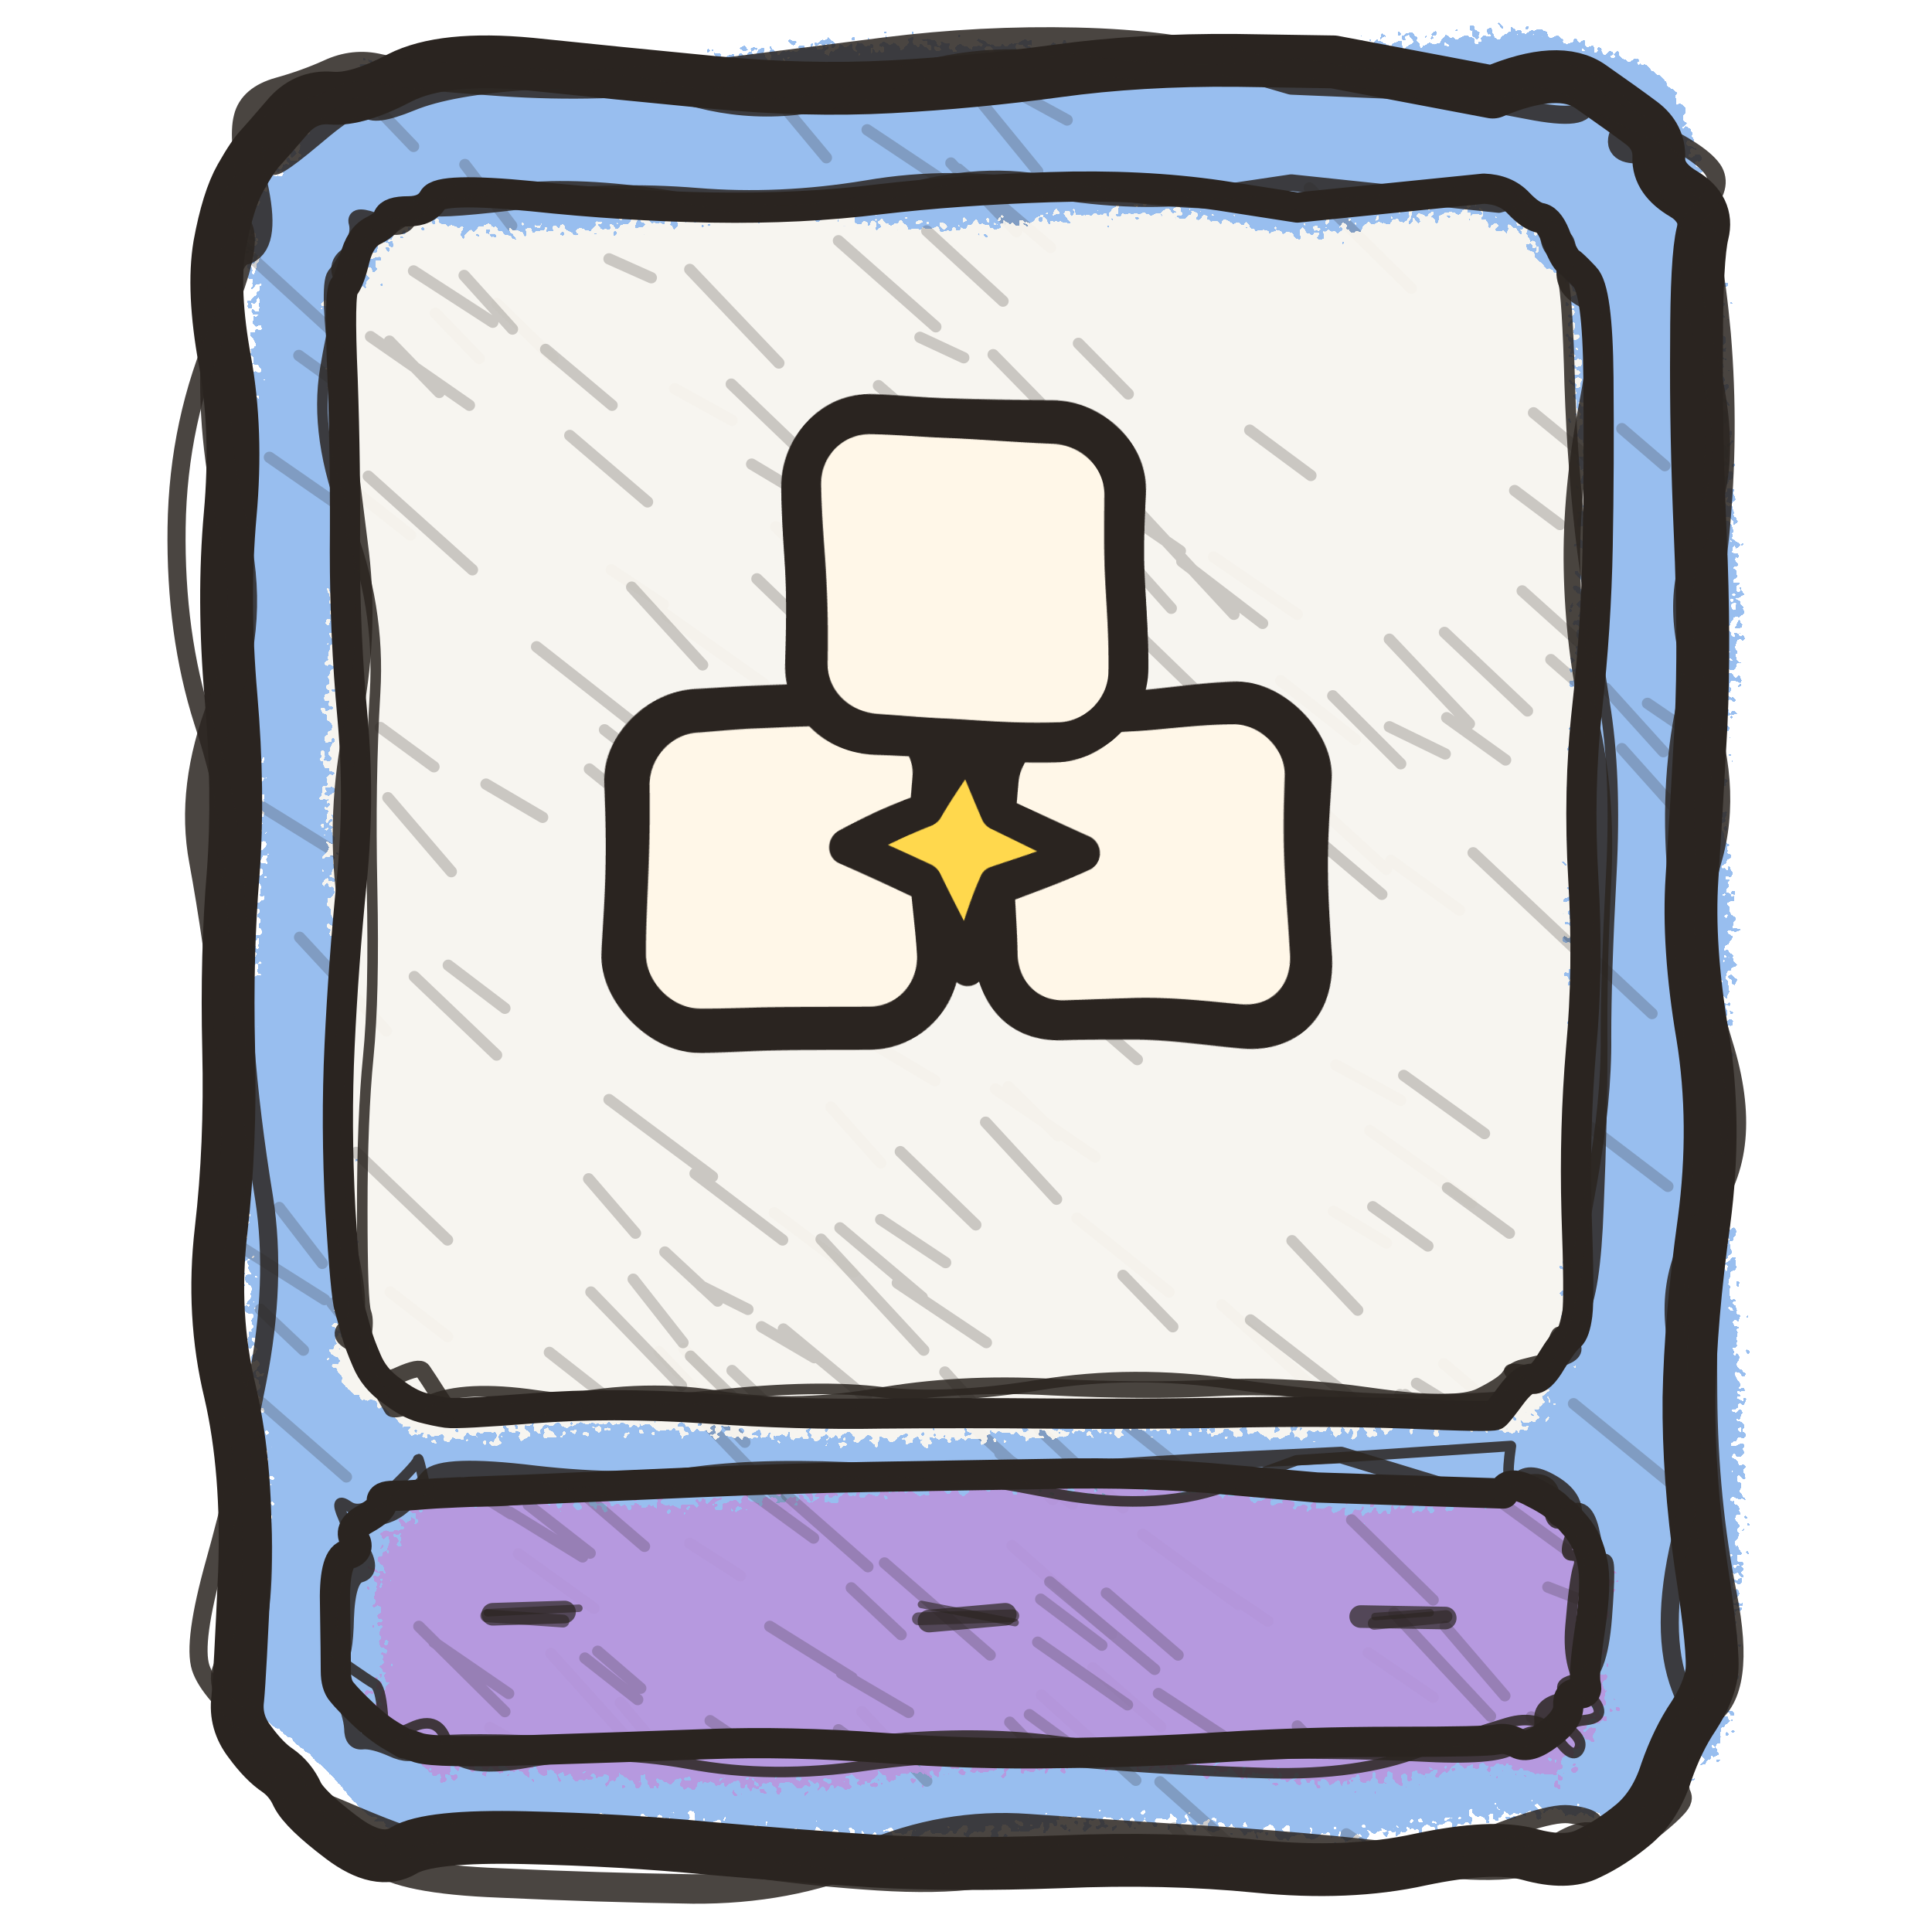
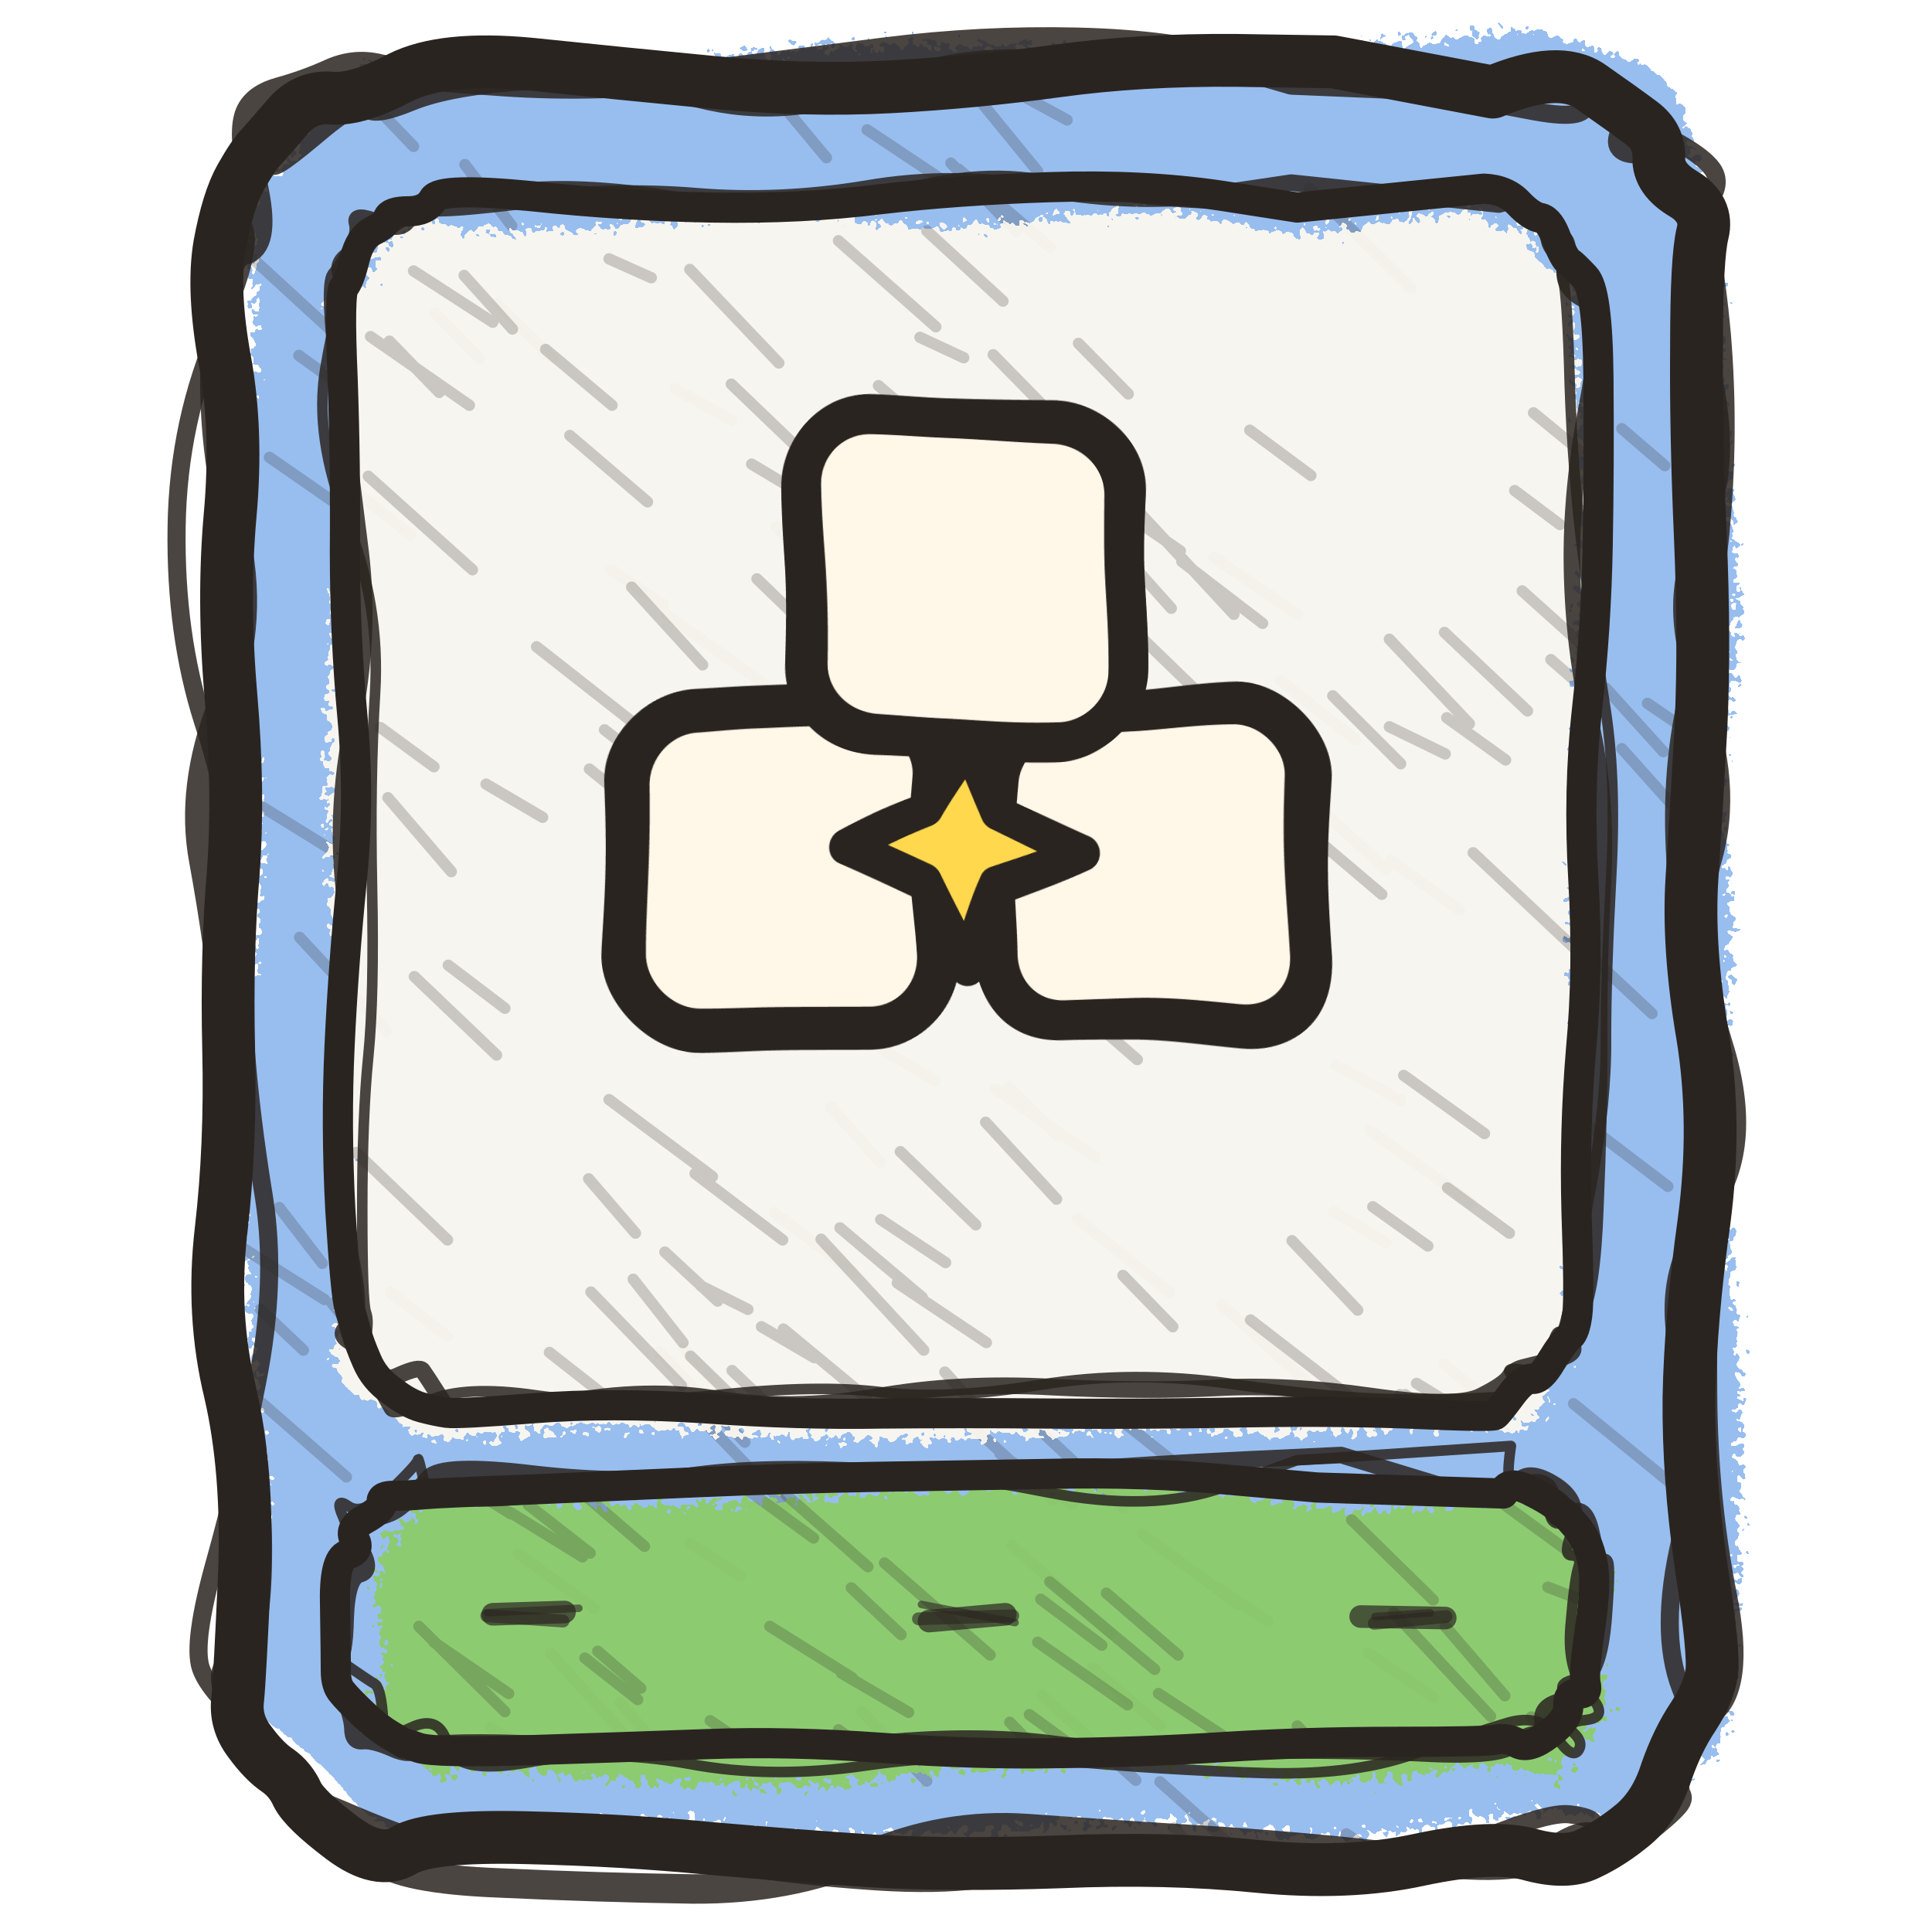
<svg xmlns="http://www.w3.org/2000/svg" viewBox="0 0 256 256" width="256" height="256">
  <defs>
    <filter id="lw" x="-5%" y="-5%" width="110%" height="110%">
      <feTurbulence type="fractalNoise" baseFrequency="0.04" numOctaves="1" seed="2" />
      <feDisplacementMap in="SourceGraphic" scale="4" />
    </filter>
    <filter id="crayon" x="-5%" y="-5%" width="110%" height="110%">
      <feTurbulence type="fractalNoise" baseFrequency="0.9" numOctaves="2" seed="3" result="n" />
      <feDisplacementMap in="SourceGraphic" in2="n" scale="5" />
      <feComponentTransfer>
        <feFuncA type="discrete" tableValues="0 .85 1 1" />
      </feComponentTransfer>
    </filter>
    <filter id="paper">
      <feTurbulence type="fractalNoise" baseFrequency="0.04" numOctaves="3" seed="9" />
      <feColorMatrix values="0 0 0 0 .55  0 0 0 0 .45  0 0 0 0 .3  0 0 0 .22 0" />
    </filter>
  </defs>
  <path d="M199.7 6.9 Q208.3 9.3 211.3 10.2 Q214.2 11.2 216.3 12.7 Q218.5 14.2 220.0 19.6 Q221.6 25.0 222.5 28.1 Q223.5 31.2 224.0 34.0 Q224.4 36.7 224.7 49.6 Q225.0 62.4 226.3 73.9 Q227.6 85.3 225.7 95.3 Q223.7 105.3 225.2 114.9 Q226.6 124.6 225.3 136.5 Q224.0 148.4 225.2 160.9 Q226.4 173.5 226.9 183.6 Q227.5 193.8 227.0 206.3 Q226.6 218.7 225.9 223.1 Q225.2 227.4 225.3 230.9 Q225.4 234.3 222.4 236.0 Q219.4 237.6 214.5 241.2 Q209.6 244.8 208.5 243.8 Q207.4 242.8 202.8 242.7 Q198.2 242.6 185.8 244.9 Q173.5 247.2 161.1 245.2 Q148.8 243.2 138.5 244.3 Q128.3 245.5 115.2 245.9 Q102.1 246.3 92.5 244.5 Q82.9 242.6 69.7 245.3 Q56.4 248.0 53.8 247.0 Q51.2 246.0 48.3 244.9 Q45.4 243.9 42.5 240.3 Q39.5 236.7 36.4 234.2 Q33.3 231.7 30.5 229.7 Q27.7 227.7 29.3 224.5 Q30.9 221.3 31.5 210.0 Q32.2 198.6 30.6 185.3 Q29.1 171.9 28.6 161.4 Q28.0 150.9 29.4 138.6 Q30.9 126.2 31.1 116.0 Q31.3 105.7 29.0 92.5 Q26.7 79.3 28.5 68.8 Q30.3 58.3 30.3 46.8 Q30.4 35.4 29.6 31.6 Q28.7 27.8 32.5 26.1 Q36.3 24.4 35.6 21.5 Q34.8 18.7 39.3 15.1 Q43.7 11.5 46.1 11.5 Q48.4 11.5 52.3 11.5 Q56.1 11.4 67.7 11.7 Q79.2 11.9 91.3 10.4 Q103.3 8.9 114.2 8.8 Q125.0 8.7 138.0 9.2 Q151.1 9.7 163.9 9.2 L176.7 8.8Z" fill="#8fb8ee" stroke="none" opacity="0.92" transform="translate(3.4 -2.8)" filter="url(#crayon)" />
-   <clipPath id="cl89792_1">
+   <clipPath id="cl76608_1">
    <path d="M200.0 10.0 Q206.7 10.9 209.9 12.2 Q213.0 13.5 215.7 15.5 Q218.4 17.6 220.5 20.3 Q222.5 23.0 223.8 26.1 Q225.1 29.3 225.6 32.6 Q226.0 36.0 226.0 59.0 Q226.0 82.0 226.0 105.0 Q226.0 128.0 226.0 151.0 Q226.0 174.0 226.0 197.0 Q226.0 220.0 225.6 223.4 Q225.1 226.7 223.8 229.9 Q222.5 233.0 220.5 235.7 Q218.4 238.4 215.7 240.5 Q213.0 242.5 209.9 243.8 Q206.7 245.1 203.4 245.6 Q200.0 246.0 176.0 246.0 Q152.0 246.0 128.0 246.0 Q104.0 246.0 80.0 246.0 Q56.0 246.0 52.6 245.6 Q49.3 245.1 46.1 243.8 Q43.0 242.5 40.3 240.5 Q37.6 238.4 35.5 235.7 Q33.5 233.0 32.2 229.9 Q30.9 226.7 30.4 223.4 Q30.0 220.0 30.0 197.0 Q30.0 174.0 30.0 151.0 Q30.0 128.0 30.0 105.0 Q30.0 82.0 30.0 59.0 Q30.0 36.0 30.4 32.6 Q30.9 29.3 32.2 26.1 Q33.5 23.0 35.5 20.3 Q37.6 17.6 40.3 15.5 Q43.0 13.5 46.1 12.2 Q49.3 10.9 52.6 10.4 Q56.0 10.0 80.0 10.0 Q104.0 10.0 128.0 10.0 L152.0 10.0Z" />
  </clipPath>
-   <path d="M213.5 13.0 l6.3 2.8 M104.4 112.1 l5.8 3.9 M176.7 160.5 l7.0 4.2 M127.0 22.4 l12.2 10.4 M34.7 185.9 l11.2 9.8 M214.9 56.8 l5.7 4.9 M177.0 141.1 l8.6 4.7 M173.5 24.9 l13.5 13.3 M128.2 75.0 l13.8 14.5 M151.4 203.3 l12.7 9.3 M87.3 179.1 l11.4 12.0 M34.5 173.5 l5.7 5.4 M126.9 187.2 l12.6 11.5 M178.4 243.0 l6.3 4.3 M138.0 224.6 l12.5 11.3 M90.9 185.8 l13.4 13.9 M76.2 241.7 l13.0 10.2 M214.9 99.2 l11.1 12.4 M44.0 172.7 l6.7 8.3 M89.4 51.5 l7.6 4.2 M110.1 146.7 l6.6 7.4 M212.8 91.2 l7.6 8.4 M161.6 210.5 l6.4 4.3 M133.8 115.5 l7.4 7.5 M68.7 205.9 l10.0 7.2 M155.6 242.2 l6.8 7.9 M144.8 221.0 l9.0 7.8 M37.0 160.0 l5.7 7.4 M117.2 54.6 l10.2 9.1 M31.6 165.0 l11.4 7.2 M61.6 21.8 l6.2 8.1 M34.4 106.7 l10.5 6.5 M81.0 75.5 l6.9 4.6 M128.4 95.4 l13.8 10.6 M134.1 204.8 l13.2 11.7 M57.7 41.5 l5.8 6.0 M105.8 78.3 l12.4 9.6 M35.7 60.6 l8.8 6.1 M48.1 12.4 l6.7 7.0 M181.3 219.0 l8.6 5.9 M114.2 226.8 l8.6 9.2 M129.9 13.4 l7.6 9.3 M34.1 240.7 l6.0 2.8 M116.5 138.8 l7.4 4.4 M39.7 124.2 l11.5 12.4 M101.5 11.3 l8.0 9.6 M224.8 65.0 l12.8 11.4 M102.6 160.7 l10.5 7.9 M130.0 88.5 l5.7 6.0 M146.3 186.4 l11.7 9.3 M225.9 127.6 l6.9 5.0 M88.2 81.4 l13.0 9.2 M131.9 144.3 l13.2 9.0 M82.2 225.6 l5.9 7.0 M91.4 204.5 l6.7 4.3 M160.8 73.8 l11.1 7.6 M64.9 228.9 l6.2 3.5 M51.7 171.2 l7.6 5.9 M73.0 219.1 l11.8 13.1 M181.5 149.8 l13.5 9.6 M135.9 115.2 l7.7 6.1 M45.7 175.3 l6.7 7.6 M133.6 144.0 l6.6 6.5 M47.3 65.3 l7.1 5.6 M126.0 21.6 l8.7 9.1 M130.0 58.4 l6.2 2.6 M207.9 124.0 l11.0 10.3 M167.9 113.6 l6.1 4.3 M116.7 62.0 l7.2 7.8 M39.6 47.1 l6.1 4.4 M90.6 178.7 l9.5 10.0 M113.0 53.6 l7.5 7.2 M191.3 180.7 l8.3 7.0 M132.5 192.6 l9.6 6.7 M210.5 149.2 l10.5 8.0 M208.5 186.0 l12.6 10.3 M102.8 69.8 l7.5 7.4 M142.7 161.4 l12.2 9.8 M65.8 40.2 l7.5 7.3 M132.6 11.1 l8.8 4.8 M184.3 114.0 l9.1 6.6 M83.1 130.8 l9.1 8.6 M153.7 236.1 l13.9 12.4 M32.0 32.9 l13.2 12.1 M218.3 93.2 l6.9 4.7 M114.9 17.2 l12.6 8.4 M169.7 90.2 l9.9 7.8 M170.8 103.4 l12.9 11.8 M161.9 172.9 l13.5 12.2 M137.7 189.4 l11.1 10.4" fill="none" stroke="#2a2420" stroke-width="1.5" stroke-linecap="round" opacity="0.22" clip-path="url(#cl89792_1)" />
+   <path d="M213.5 13.0 l6.3 2.8 M104.4 112.1 l5.8 3.9 M176.7 160.5 l7.0 4.2 M127.0 22.4 l12.2 10.4 M34.7 185.9 l11.2 9.8 M214.9 56.8 l5.7 4.9 M177.0 141.1 l8.6 4.7 M173.5 24.9 l13.5 13.3 M128.2 75.0 l13.8 14.5 M151.4 203.3 l12.7 9.3 M87.3 179.1 l11.4 12.0 M34.5 173.5 l5.7 5.4 M126.9 187.2 l12.6 11.5 M178.4 243.0 l6.3 4.3 M138.0 224.6 l12.5 11.3 M90.9 185.8 l13.4 13.9 M76.2 241.7 l13.0 10.2 M214.9 99.2 l11.1 12.4 M44.0 172.7 l6.7 8.3 M89.4 51.5 l7.6 4.2 M110.1 146.7 l6.6 7.4 M212.8 91.2 l7.6 8.4 M161.6 210.5 l6.4 4.3 M133.8 115.5 l7.4 7.5 M68.7 205.9 l10.0 7.2 M155.6 242.2 l6.8 7.9 M144.8 221.0 l9.0 7.8 M37.0 160.0 l5.7 7.4 M117.2 54.6 l10.2 9.1 M31.6 165.0 l11.4 7.2 M61.6 21.8 l6.2 8.1 M34.4 106.7 l10.5 6.5 M81.0 75.5 l6.9 4.6 M128.4 95.4 l13.8 10.6 M134.1 204.8 l13.2 11.7 M57.7 41.5 l5.8 6.0 M105.8 78.3 l12.4 9.6 M35.7 60.6 l8.8 6.1 M48.1 12.4 l6.7 7.0 M181.3 219.0 l8.6 5.9 M114.2 226.8 l8.6 9.2 M129.9 13.4 l7.6 9.3 M34.1 240.7 l6.0 2.8 M116.5 138.8 l7.4 4.4 M39.7 124.2 l11.5 12.4 M101.5 11.3 l8.0 9.6 M224.8 65.0 l12.8 11.4 M102.6 160.7 l10.5 7.9 M130.0 88.5 l5.7 6.0 M146.3 186.4 l11.7 9.3 M225.9 127.6 l6.9 5.0 M88.2 81.4 l13.0 9.2 M131.9 144.3 l13.2 9.0 M82.2 225.6 l5.9 7.0 M91.4 204.5 l6.7 4.3 M160.8 73.8 l11.1 7.6 M64.9 228.9 l6.2 3.5 M51.7 171.2 l7.6 5.9 M73.0 219.1 l11.8 13.1 M181.5 149.8 l13.5 9.6 M135.9 115.2 l7.7 6.1 M45.7 175.3 l6.7 7.6 M133.6 144.0 l6.6 6.5 M47.3 65.3 l7.1 5.6 M126.0 21.6 l8.7 9.1 M130.0 58.4 l6.2 2.6 M207.9 124.0 l11.0 10.3 M167.9 113.6 l6.1 4.3 M116.7 62.0 l7.2 7.8 M39.6 47.1 l6.1 4.4 M90.6 178.7 l9.5 10.0 M113.0 53.6 l7.5 7.2 M191.3 180.7 l8.3 7.0 M132.5 192.6 l9.6 6.7 M210.5 149.2 l10.5 8.0 M208.5 186.0 l12.6 10.3 M102.8 69.8 l7.5 7.4 M142.7 161.4 l12.2 9.8 M65.8 40.2 l7.5 7.3 M132.6 11.1 l8.8 4.8 M184.3 114.0 l9.1 6.6 M83.1 130.8 l9.1 8.6 M153.7 236.1 l13.9 12.4 M32.0 32.9 l13.2 12.1 M218.3 93.2 l6.9 4.7 M114.9 17.2 l12.6 8.4 M169.7 90.2 l9.9 7.8 M170.8 103.4 l12.9 11.8 M161.9 172.9 l13.5 12.2 M137.7 189.4 l11.1 10.4" fill="none" stroke="#2a2420" stroke-width="1.5" stroke-linecap="round" opacity="0.22" clip-path="url(#cl76608_1)" />
  <path d="M197.8 12.2 Q206.6 8.5 210.8 11.5 Q215.1 14.5 217.5 16.3 Q219.9 18.1 219.8 20.9 Q219.7 23.7 223.1 25.7 Q226.4 27.7 225.6 30.9 Q224.8 34.1 224.8 45.7 Q224.7 57.3 225.3 71.0 Q225.9 84.8 225.4 96.0 Q224.8 107.1 224.2 116.3 Q223.6 125.4 225.6 137.2 Q227.5 148.9 225.8 161.8 Q224.0 174.7 223.8 185.2 Q223.7 195.7 225.4 207.5 Q227.2 219.2 226.8 221.7 Q226.4 224.3 224.4 227.4 Q222.3 230.5 220.8 234.8 Q219.4 239.2 216.5 241.7 Q213.5 244.2 210.5 245.6 Q207.6 247.1 202.6 245.7 Q197.7 244.4 188.2 246.4 Q178.7 248.5 166.6 247.3 Q154.5 246.1 140.5 246.7 Q126.4 247.2 115.8 246.6 Q105.2 245.9 93.8 244.9 Q82.5 243.8 69.6 243.5 Q56.8 243.2 53.5 245.2 Q50.2 247.2 45.3 243.5 Q40.4 239.8 39.4 237.8 Q38.5 235.8 36.8 234.6 Q35.0 233.4 33.1 230.8 Q31.1 228.2 31.5 225.1 Q31.8 222.0 32.4 208.4 Q32.9 194.9 30.5 184.5 Q28.0 174.2 29.3 163.0 Q30.6 151.8 30.3 139.1 Q30.0 126.3 30.9 115.7 Q31.7 105.0 30.6 92.2 Q29.5 79.4 30.5 68.2 Q31.5 57.1 29.8 47.8 Q28.1 38.5 29.1 32.5 Q30.2 26.5 31.9 23.5 Q33.6 20.5 34.6 19.5 Q35.6 18.4 38.0 15.6 Q40.4 12.7 43.9 13.0 Q47.3 13.3 53.0 10.3 Q58.7 7.4 70.3 8.5 Q81.8 9.7 94.3 10.9 Q106.8 12.1 118.0 11.5 Q129.1 10.9 140.1 9.4 Q151.0 7.9 163.8 8.0 L176.7 8.2Z" fill="none" stroke="#2a2420" stroke-width="7.0" stroke-linecap="round" stroke-linejoin="round" opacity="1" />
  <path d="M197.5 11.7 Q202.9 7.7 209.8 11.5 Q216.7 15.4 215.4 17.6 Q214.1 19.8 217.1 19.7 Q220.2 19.6 221.3 23.3 Q222.4 26.9 224.3 29.0 Q226.2 31.2 227.4 44.3 Q228.5 57.4 227.2 70.7 Q225.8 84.0 223.8 94.9 Q221.7 105.8 223.2 119.0 Q224.6 132.1 225.6 143.1 Q226.6 154.2 226.0 162.6 Q225.5 170.9 225.6 184.9 Q225.7 198.8 228.2 211.4 Q230.7 224.0 226.1 226.9 Q221.5 229.7 221.6 233.6 Q221.8 237.5 222.2 238.1 Q222.6 238.7 217.9 242.4 Q213.2 246.2 211.9 244.2 Q210.6 242.2 206.1 245.2 Q201.7 248.2 189.1 246.6 Q176.5 245.0 161.9 244.0 Q147.3 243.1 136.2 242.3 Q125.2 241.5 114.8 246.0 Q104.4 250.4 91.8 250.3 Q79.1 250.1 66.2 249.5 Q53.2 249.0 50.0 246.3 Q46.9 243.5 44.4 243.5 Q42.0 243.5 40.3 240.2 Q38.6 236.8 37.2 234.6 Q35.8 232.3 32.0 227.1 Q28.3 222.0 31.1 220.1 Q34.0 218.1 34.1 206.4 Q34.3 194.7 29.9 181.9 Q25.4 169.2 29.0 162.1 Q32.5 155.0 30.7 139.3 Q28.8 123.7 27.0 114.0 Q25.2 104.4 29.5 93.3 Q33.9 82.1 30.9 70.0 Q27.9 57.9 28.6 45.9 Q29.2 33.9 32.2 33.2 Q35.1 32.5 33.7 25.4 Q32.2 18.3 32.9 15.7 Q33.5 13.2 37.0 12.2 Q40.6 11.2 43.7 9.8 Q46.9 8.3 50.2 9.1 Q53.5 9.9 66.5 10.8 Q79.6 11.7 92.1 10.1 Q104.6 8.5 117.3 6.9 Q130.1 5.3 142.7 5.6 Q155.3 5.9 163.3 8.3 L171.2 10.6Z" fill="none" stroke="#2a2420" stroke-width="3.9" stroke-linecap="round" stroke-linejoin="round" opacity="0.85" />
  <path d="M202.5 14.6 Q210.6 16.2 210.0 13.6 Q209.4 11.0 210.6 12.5 Q211.8 14.0 218.8 17.1 Q225.7 20.3 227.1 22.7 Q228.4 25.1 225.1 28.1 Q221.8 31.0 226.1 46.3 Q230.3 61.7 225.4 70.5 Q220.5 79.4 225.2 91.7 Q229.9 104.0 226.9 114.1 Q224.0 124.2 228.4 138.3 Q232.8 152.4 226.3 160.7 Q219.7 169.0 222.7 180.3 Q225.6 191.7 222.7 203.9 Q219.8 216.2 222.7 223.7 Q225.7 231.2 222.4 230.9 Q219.2 230.6 220.8 234.8 Q222.4 239.0 216.7 241.3 Q211.0 243.5 211.3 242.1 Q211.6 240.8 207.9 240.4 Q204.2 240.0 190.3 246.3 Q176.4 252.7 160.7 247.6 Q145.1 242.5 138.5 246.4 Q131.8 250.3 116.3 249.3 Q100.8 248.3 87.4 245.4 Q74.1 242.5 65.3 242.7 Q56.6 242.8 56.1 243.5 Q55.5 244.1 47.0 240.5 Q38.4 236.8 37.3 237.1 Q36.2 237.5 38.0 235.9 Q39.9 234.3 33.8 229.3 Q27.7 224.3 26.6 221.0 Q25.5 217.6 28.5 206.9 Q31.5 196.2 34.1 183.0 Q36.7 169.8 35.0 158.8 Q33.2 147.8 32.5 138.3 Q31.8 128.9 31.2 118.0 Q30.7 107.1 26.9 95.6 Q23.2 84.0 23.4 69.9 Q23.6 55.7 29.1 43.3 Q34.5 30.9 31.5 29.2 Q28.6 27.5 32.8 23.4 Q37.1 19.4 36.2 21.4 Q35.3 23.5 41.6 18.2 Q47.8 12.9 48.6 14.3 Q49.4 15.6 54.5 13.5 Q59.6 11.4 70.2 10.7 Q80.7 10.1 92.6 13.1 Q104.4 16.1 116.5 11.2 Q128.6 6.3 141.7 8.3 Q154.8 10.2 163.6 9.6 L172.3 8.9Z" fill="none" stroke="#2a2420" stroke-width="2.4" stroke-linecap="round" stroke-linejoin="round" opacity="0.85" />
  <path d="M197.6 24.7 Q197.5 28.4 201.2 27.0 Q204.8 25.6 204.3 28.4 Q203.8 31.2 206.2 32.5 Q208.6 33.8 209.1 34.7 Q209.6 35.7 209.5 38.3 Q209.5 40.8 210.5 52.1 Q211.5 63.4 211.0 72.9 Q210.4 82.4 210.1 94.0 Q209.7 105.6 209.6 117.8 Q209.4 130.0 210.1 140.7 Q210.9 151.4 209.5 162.8 Q208.2 174.2 209.0 174.8 Q209.8 175.5 207.8 178.3 Q205.8 181.1 206.3 180.6 Q206.7 180.1 205.8 182.3 Q204.8 184.6 203.2 186.0 Q201.6 187.4 199.2 186.3 Q196.8 185.2 185.5 186.4 Q174.2 187.5 163.5 186.7 Q152.8 185.8 141.1 186.9 Q129.4 188.0 117.5 187.8 Q105.7 187.6 93.7 186.6 Q81.8 185.6 71.8 186.8 Q61.8 188.0 58.4 187.5 Q55.0 186.9 54.9 186.4 Q54.9 185.9 53.1 184.5 Q51.2 183.1 49.0 182.1 Q46.7 181.1 45.8 178.6 Q44.9 176.0 46.1 173.8 Q47.3 171.5 47.2 160.1 Q47.1 148.8 46.6 138.8 Q46.1 128.8 45.3 117.3 Q44.6 105.9 44.8 94.0 Q45.0 82.0 46.3 72.9 Q47.7 63.7 46.2 52.0 Q44.6 40.3 45.2 37.9 Q45.7 35.5 47.3 35.4 Q48.8 35.3 50.6 31.9 Q52.3 28.6 52.9 28.6 Q53.4 28.7 54.4 27.1 Q55.4 25.4 58.5 26.6 Q61.6 27.9 72.2 27.6 Q82.8 27.4 93.7 26.0 Q104.5 24.6 115.8 26.3 Q127.1 28.0 140.0 26.1 Q152.8 24.2 162.9 26.2 L173.0 28.3Z" fill="#fffaf0" stroke="none" opacity="0.92" transform="translate(-1.3 2.9)" filter="url(#crayon)" />
-   <clipPath id="cl89792_2">
+   <clipPath id="cl76608_2">
    <path d="M196.0 26.0 Q199.6 26.5 201.3 27.2 Q203.0 27.9 204.4 29.0 Q205.9 30.1 207.0 31.6 Q208.1 33.0 208.8 34.7 Q209.5 36.4 209.8 38.2 Q210.0 40.0 210.0 62.0 Q210.0 84.0 210.0 106.0 Q210.0 128.0 210.0 150.0 Q210.0 172.0 209.8 173.8 Q209.5 175.6 208.8 177.3 Q208.1 179.0 207.0 180.4 Q205.9 181.9 204.4 183.0 Q203.0 184.1 201.3 184.8 Q199.6 185.5 197.8 185.8 Q196.0 186.0 173.3 186.0 Q150.7 186.0 128.0 186.0 Q105.3 186.0 82.7 186.0 Q60.0 186.0 58.2 185.8 Q56.4 185.5 54.7 184.8 Q53.0 184.1 51.6 183.0 Q50.1 181.9 49.0 180.4 Q47.9 179.0 47.2 177.3 Q46.5 175.6 46.2 173.8 Q46.0 172.0 46.0 150.0 Q46.0 128.0 46.0 106.0 Q46.0 84.0 46.0 62.0 Q46.0 40.0 46.2 38.2 Q46.5 36.4 47.2 34.7 Q47.9 33.0 49.0 31.6 Q50.1 30.1 51.6 29.0 Q53.0 27.9 54.7 27.2 Q56.4 26.5 58.2 26.2 Q60.0 26.0 82.7 26.0 Q105.3 26.0 128.0 26.0 L150.7 26.0Z" />
  </clipPath>
-   <path d="M72.8 179.2 l13.4 10.5 M100.3 76.7 l11.3 10.9 M200.7 65.0 l6.0 4.5 M187.7 183.3 l5.7 3.5 M92.1 155.5 l11.6 8.8 M72.3 46.3 l8.8 7.4 M132.7 105.7 l11.1 7.0 M118.9 170.0 l11.8 7.9 M142.9 45.5 l6.6 6.7 M170.7 108.0 l12.4 10.5 M111.1 31.9 l12.9 11.4 M122.8 30.6 l10.1 9.3 M54.8 35.9 l10.5 6.8 M171.2 164.4 l8.7 9.2 M51.6 45.2 l6.6 6.8 M75.5 57.7 l10.3 8.8 M99.6 61.5 l9.7 5.8 M78.0 156.2 l6.2 7.2 M118.4 54.6 l10.6 8.2 M184.1 96.3 l7.4 3.6 M92.9 170.4 l6.2 3.1 M181.9 159.9 l7.3 5.2 M176.6 92.2 l9.0 9.0 M139.6 88.7 l9.5 9.4 M143.8 84.0 l5.9 7.0 M51.4 105.7 l8.4 9.8 M83.9 169.5 l6.6 8.4 M80.7 34.3 l5.6 2.5 M140.1 106.4 l7.9 7.2 M103.8 176.1 l11.0 9.1 M92.8 106.9 l13.3 12.3 M145.0 95.2 l13.9 12.1 M54.9 129.4 l10.9 10.4 M191.4 83.8 l11.0 10.4 M78.1 101.9 l13.0 10.5 M130.6 148.7 l9.4 10.2 M142.6 133.4 l8.1 7.0 M101.7 107.3 l8.7 9.8 M203.2 54.7 l9.0 7.4 M205.5 87.4 l10.4 9.1 M191.7 95.1 l7.8 5.6 M48.8 63.1 l13.8 12.4 M195.2 113.0 l13.8 13.0 M91.5 179.7 l10.4 10.1 M111.3 162.7 l10.9 9.2 M186.0 142.5 l10.7 7.7 M97.0 181.6 l10.3 9.8 M47.2 152.7 l12.1 11.6 M131.6 47.0 l9.8 10.0 M119.3 152.6 l10.0 9.7 M71.1 85.7 l13.5 10.6 M96.9 50.9 l9.9 9.5 M78.3 171.2 l12.0 12.4 M153.1 93.4 l8.5 7.4 M191.8 157.4 l8.2 6.0 M163.0 107.8 l11.7 12.3 M59.4 127.9 l7.5 5.7 M116.4 51.1 l9.5 8.2 M100.9 175.8 l7.0 4.1 M83.7 77.8 l9.4 10.3 M148.1 67.3 l8.3 5.7 M184.1 84.7 l10.6 11.2 M50.4 96.4 l7.1 5.2 M139.9 109.7 l6.8 3.3 M146.7 71.1 l8.5 9.5 M80.1 96.7 l13.9 10.8 M108.8 164.2 l13.6 14.7 M165.6 57.0 l8.1 6.0 M80.7 145.7 l13.7 10.2 M64.4 103.9 l7.5 4.4 M150.7 67.6 l12.8 13.8 M88.1 165.9 l7.0 6.5 M110.8 57.5 l8.7 9.2 M185.5 184.8 l11.9 11.4 M201.7 78.3 l11.9 10.7 M49.1 44.6 l13.1 9.1 M146.1 79.5 l12.4 12.0 M136.9 93.7 l11.6 11.1 M148.8 169.0 l6.6 6.8 M94.2 95.2 l5.9 3.9 M113.2 107.5 l11.9 9.7 M103.0 102.5 l6.9 4.2 M125.2 181.8 l6.7 7.4 M91.4 35.7 l11.8 12.4 M61.5 36.5 l6.4 7.1 M156.6 74.4 l10.7 8.2 M116.7 161.6 l8.6 5.7 M165.7 174.9 l13.6 10.5 M186.2 184.8 l13.4 9.7 M121.9 44.7 l5.8 2.7" fill="none" stroke="#2a2420" stroke-width="1.5" stroke-linecap="round" opacity="0.22" clip-path="url(#cl89792_2)" />
+   <path d="M72.8 179.2 l13.4 10.5 M100.3 76.7 l11.3 10.9 M200.7 65.0 l6.0 4.5 M187.7 183.3 l5.7 3.5 M92.1 155.5 l11.6 8.8 M72.3 46.3 l8.8 7.4 M132.7 105.7 l11.1 7.0 M118.9 170.0 l11.8 7.9 M142.9 45.5 l6.6 6.7 M170.7 108.0 l12.4 10.5 M111.1 31.9 l12.9 11.4 M122.8 30.6 l10.1 9.3 M54.8 35.9 l10.5 6.8 M171.2 164.4 l8.7 9.2 M51.6 45.2 l6.6 6.8 M75.5 57.7 l10.3 8.8 M99.6 61.5 l9.7 5.8 M78.0 156.2 l6.2 7.2 M118.4 54.6 l10.6 8.2 M184.1 96.3 l7.4 3.6 M92.9 170.4 l6.2 3.1 M181.9 159.9 l7.3 5.2 M176.6 92.2 l9.0 9.0 M139.6 88.7 l9.5 9.4 M143.8 84.0 l5.9 7.0 M51.4 105.7 l8.4 9.8 M83.9 169.5 l6.6 8.4 M80.7 34.3 l5.6 2.5 M140.1 106.4 l7.9 7.2 M103.8 176.1 l11.0 9.1 M92.8 106.9 l13.3 12.3 M145.0 95.2 l13.9 12.1 M54.9 129.4 l10.9 10.4 M191.4 83.8 l11.0 10.4 M78.1 101.9 l13.0 10.5 M130.6 148.7 l9.4 10.2 M142.6 133.4 l8.1 7.0 M101.7 107.3 l8.7 9.8 M203.2 54.7 l9.0 7.4 M205.5 87.4 l10.4 9.1 M191.7 95.1 l7.8 5.6 M48.8 63.1 l13.8 12.4 M195.2 113.0 l13.8 13.0 M91.5 179.7 l10.4 10.1 M111.3 162.7 l10.9 9.2 M186.0 142.5 l10.7 7.7 M97.0 181.6 l10.3 9.8 M47.2 152.7 l12.1 11.6 M131.6 47.0 l9.8 10.0 M119.3 152.6 l10.0 9.7 M71.1 85.7 l13.5 10.6 M96.9 50.9 l9.9 9.5 M78.3 171.2 l12.0 12.4 M153.1 93.4 l8.5 7.4 M191.8 157.4 l8.2 6.0 M163.0 107.8 l11.7 12.3 M59.4 127.9 l7.5 5.7 M116.4 51.1 l9.5 8.2 M100.9 175.8 l7.0 4.1 M83.7 77.8 l9.4 10.3 M148.1 67.3 l8.3 5.7 M184.1 84.7 l10.6 11.2 M50.4 96.4 l7.1 5.2 M139.9 109.7 l6.8 3.3 M146.7 71.1 l8.5 9.5 M80.1 96.7 l13.9 10.8 M108.8 164.2 l13.6 14.7 M165.6 57.0 l8.1 6.0 M80.7 145.7 l13.7 10.2 M64.4 103.9 l7.5 4.4 M150.7 67.6 l12.8 13.8 M88.1 165.9 l7.0 6.5 M110.8 57.5 l8.7 9.2 M185.5 184.8 l11.9 11.4 M201.7 78.3 l11.9 10.7 M49.1 44.6 l13.1 9.1 M146.1 79.5 l12.4 12.0 M136.9 93.7 l11.6 11.1 M148.8 169.0 l6.6 6.8 M94.2 95.2 l5.9 3.9 M113.2 107.5 l11.9 9.7 M103.0 102.5 l6.9 4.2 M125.2 181.8 l6.7 7.4 M91.4 35.7 l11.8 12.4 M61.5 36.5 l6.4 7.1 M156.6 74.4 l10.7 8.2 M116.7 161.6 l8.6 5.7 M165.7 174.9 l13.6 10.5 M186.2 184.8 l13.4 9.7 M121.9 44.7 l5.8 2.7" fill="none" stroke="#2a2420" stroke-width="1.5" stroke-linecap="round" opacity="0.22" clip-path="url(#cl76608_2)" />
  <path d="M196.6 25.0 Q199.5 25.1 201.2 26.9 Q202.9 28.7 204.2 28.9 Q205.4 29.2 206.3 31.8 Q207.3 34.3 207.9 34.7 Q208.4 35.0 210.0 36.7 Q211.7 38.4 211.8 50.0 Q211.9 61.6 211.7 72.4 Q211.5 83.1 210.3 93.9 Q209.1 104.7 209.8 116.5 Q210.5 128.3 209.5 139.0 Q208.6 149.6 208.9 160.7 Q209.3 171.9 209.0 174.2 Q208.7 176.5 208.0 177.1 Q207.2 177.7 205.6 180.3 Q204.1 182.9 203.0 182.7 Q201.9 182.6 200.2 184.9 Q198.5 187.2 198.1 187.5 Q197.7 187.8 186.5 187.3 Q175.2 186.9 162.2 187.2 Q149.3 187.4 138.6 187.3 Q127.9 187.2 116.8 187.3 Q105.8 187.5 93.3 186.6 Q80.8 185.8 70.7 186.6 Q60.6 187.4 59.2 187.2 Q57.8 187.0 55.9 186.5 Q54.1 186.0 51.9 184.3 Q49.6 182.7 48.6 180.3 Q47.6 178.0 47.2 176.5 Q46.8 175.0 46.3 173.3 Q45.8 171.6 45.1 160.4 Q44.5 149.1 45.0 138.5 Q45.5 127.8 46.6 116.8 Q47.7 105.8 46.7 95.0 Q45.7 84.2 45.7 73.0 Q45.8 61.7 45.4 50.2 Q44.9 38.7 45.6 38.0 Q46.3 37.2 47.0 34.3 Q47.7 31.5 49.4 30.6 Q51.2 29.7 51.4 28.9 Q51.7 28.0 54.1 28.0 Q56.5 28.0 57.4 26.4 Q58.2 24.8 70.5 26.0 Q82.7 27.3 94.4 27.5 Q106.2 27.7 116.6 26.4 Q126.9 25.2 139.1 24.8 Q151.3 24.4 161.6 25.9 L171.9 27.5Z" fill="none" stroke="#2a2420" stroke-width="4.0" stroke-linecap="round" stroke-linejoin="round" opacity="1" />
  <path d="M198.6 27.1 Q202.1 26.2 201.2 25.8 Q200.3 25.4 202.8 28.1 Q205.2 30.7 206.7 31.3 Q208.2 31.8 207.5 34.9 Q206.7 38.0 209.7 39.6 Q212.7 41.3 210.4 53.2 Q208.1 65.0 208.3 75.4 Q208.5 85.8 210.7 95.5 Q213.0 105.2 212.4 116.9 Q211.8 128.6 211.9 138.4 Q211.9 148.3 211.4 159.9 Q211.0 171.4 209.2 174.3 Q207.4 177.3 208.3 178.3 Q209.1 179.4 206.0 180.2 Q202.9 180.9 201.8 181.2 Q200.6 181.5 200.0 182.4 Q199.4 183.4 196.2 185.0 Q193.0 186.6 181.8 185.0 Q170.7 183.4 161.2 183.9 Q151.8 184.4 139.4 183.8 Q127.0 183.1 115.9 185.1 Q104.7 187.0 94.6 185.3 Q84.5 183.7 72.6 186.3 Q60.8 188.9 58.6 185.6 Q56.5 182.3 56.0 181.6 Q55.6 181.0 52.9 182.2 Q50.2 183.5 49.8 181.3 Q49.3 179.2 46.8 178.0 Q44.3 176.8 46.4 175.6 Q48.5 174.4 45.6 162.9 Q42.8 151.4 45.0 140.8 Q47.2 130.2 45.7 118.9 Q44.3 107.7 46.7 96.0 Q49.1 84.3 47.8 73.3 Q46.4 62.2 44.9 50.1 Q43.4 37.9 44.4 36.5 Q45.5 35.2 46.6 33.0 Q47.7 30.9 47.3 29.5 Q46.9 28.2 50.2 29.5 Q53.4 30.8 54.2 28.9 Q54.9 27.1 56.9 27.5 Q58.9 27.9 70.1 26.5 Q81.3 25.1 92.3 26.0 Q103.3 26.9 114.8 25.0 Q126.3 23.0 138.7 25.1 Q151.0 27.2 161.0 25.7 L171.1 24.2Z" fill="none" stroke="#2a2420" stroke-width="2.2" stroke-linecap="round" stroke-linejoin="round" opacity="0.85" />
  <path d="M192.7 25.6 Q196.1 23.5 200.3 26.3 Q204.4 29.0 204.8 31.5 Q205.1 34.0 207.8 34.3 Q210.5 34.5 208.5 34.5 Q206.5 34.6 207.1 36.9 Q207.7 39.3 208.0 51.0 Q208.4 62.7 209.7 73.1 Q211.1 83.5 212.6 93.1 Q214.2 102.7 213.5 115.9 Q212.8 129.1 212.8 137.4 Q212.9 145.7 210.9 156.8 Q208.9 167.9 208.0 172.5 Q207.1 177.1 206.7 176.6 Q206.2 176.0 205.5 179.0 Q204.8 181.9 201.7 181.5 Q198.6 181.0 201.1 182.8 Q203.6 184.7 198.5 185.1 Q193.5 185.5 185.1 185.4 Q176.7 185.3 163.4 183.4 Q150.1 181.5 137.8 183.5 Q125.6 185.5 117.0 184.5 Q108.4 183.4 94.6 184.9 Q80.7 186.3 71.1 184.9 Q61.5 183.5 56.8 185.6 Q52.1 187.8 51.6 186.8 Q51.1 185.9 50.7 185.2 Q50.3 184.5 49.1 182.0 Q48.0 179.4 48.5 177.2 Q48.9 175.0 48.5 173.9 Q48.0 172.7 48.0 160.3 Q48.0 148.0 48.8 140.0 Q49.6 132.0 49.3 117.7 Q49.0 103.4 49.7 91.8 Q50.4 80.2 46.0 69.1 Q41.6 57.9 43.1 48.9 Q44.6 39.9 45.7 40.0 Q46.7 40.1 45.1 37.3 Q43.5 34.4 47.0 32.9 Q50.5 31.3 53.5 29.3 Q56.5 27.3 56.5 26.4 Q56.5 25.6 60.3 25.3 Q64.0 25.0 73.0 24.7 Q82.0 24.5 94.1 26.9 Q106.1 29.4 118.2 25.6 Q130.2 21.8 140.4 24.3 Q150.6 26.9 163.0 27.0 L175.3 27.2Z" fill="none" stroke="#2a2420" stroke-width="1.4" stroke-linecap="round" stroke-linejoin="round" opacity="0.85" />
-   <path d="M196.1 195.8 Q202.6 195.0 203.9 196.4 Q205.2 197.7 205.5 197.8 Q205.8 197.8 206.7 199.8 Q207.5 201.9 209.2 204.3 Q211.0 206.6 209.5 208.0 Q208.0 209.5 208.4 215.7 Q208.8 222.0 209.3 221.5 Q209.9 221.0 208.3 224.6 Q206.7 228.2 207.0 227.8 Q207.2 227.3 205.3 229.2 Q203.4 231.1 202.6 232.3 Q201.7 233.5 198.8 231.9 Q195.9 230.3 185.6 232.3 Q175.3 234.3 163.7 232.5 Q152.0 230.7 139.3 230.9 Q126.6 231.2 115.5 232.7 Q104.4 234.2 92.4 233.8 Q80.5 233.5 68.2 232.2 Q55.8 230.9 56.3 232.0 Q56.7 233.2 54.5 232.6 Q52.2 232.0 51.5 229.2 Q50.7 226.4 48.7 226.2 Q46.7 226.0 46.5 223.5 Q46.2 221.0 47.0 220.1 Q47.8 219.2 47.0 214.4 Q46.2 209.6 46.4 207.6 Q46.5 205.7 47.2 203.4 Q48.0 201.0 49.4 199.7 Q50.8 198.4 52.1 197.0 Q53.3 195.6 55.0 195.6 Q56.7 195.6 56.9 195.4 Q57.1 195.3 68.8 196.3 Q80.6 197.4 92.6 196.4 Q104.7 195.5 117.1 194.8 Q129.5 194.1 140.7 193.9 Q151.9 193.7 163.0 195.7 L174.1 197.7Z" fill="#b996dd" stroke="none" opacity="0.92" transform="translate(3.6 2.7)" filter="url(#crayon)" />
-   <clipPath id="cl89792_3">
+   <path d="M196.1 195.8 Q202.6 195.0 203.9 196.4 Q205.2 197.7 205.5 197.8 Q205.8 197.8 206.7 199.8 Q207.5 201.9 209.2 204.3 Q211.0 206.6 209.5 208.0 Q208.0 209.5 208.4 215.7 Q208.8 222.0 209.3 221.5 Q209.9 221.0 208.3 224.6 Q206.7 228.2 207.0 227.8 Q207.2 227.3 205.3 229.2 Q203.4 231.1 202.6 232.3 Q201.7 233.5 198.8 231.9 Q195.9 230.3 185.6 232.3 Q175.3 234.3 163.7 232.5 Q152.0 230.7 139.3 230.9 Q126.6 231.2 115.5 232.7 Q104.4 234.2 92.4 233.8 Q80.5 233.5 68.2 232.2 Q55.8 230.9 56.3 232.0 Q56.7 233.2 54.5 232.6 Q52.2 232.0 51.5 229.2 Q50.7 226.4 48.7 226.2 Q46.7 226.0 46.5 223.5 Q46.2 221.0 47.0 220.1 Q47.8 219.2 47.0 214.4 Q46.2 209.6 46.4 207.6 Q46.5 205.7 47.2 203.4 Q48.0 201.0 49.4 199.7 Q50.8 198.4 52.1 197.0 Q53.3 195.6 55.0 195.6 Q56.7 195.6 56.9 195.4 Q57.1 195.3 68.8 196.3 Q80.6 197.4 92.6 196.4 Q104.7 195.5 117.1 194.8 Q129.5 194.1 140.7 193.9 Q151.9 193.7 163.0 195.7 L174.1 197.7Z" fill="#8ccc66" stroke="none" opacity="0.92" transform="translate(3.6 2.7)" filter="url(#crayon)" />
+   <clipPath id="cl76608_3">
    <path d="M198.0 196.0 Q201.1 196.4 202.6 197.0 Q204.0 197.6 205.2 198.6 Q206.5 199.5 207.4 200.8 Q208.4 202.0 209.0 203.4 Q209.6 204.9 209.8 206.4 Q210.0 208.0 210.0 214.0 Q210.0 220.0 209.8 221.6 Q209.6 223.1 209.0 224.6 Q208.4 226.0 207.4 227.2 Q206.5 228.5 205.2 229.4 Q204.0 230.4 202.6 231.0 Q201.1 231.6 199.6 231.8 Q198.0 232.0 174.7 232.0 Q151.3 232.0 128.0 232.0 Q104.7 232.0 81.3 232.0 Q58.0 232.0 56.4 231.8 Q54.9 231.6 53.4 231.0 Q52.0 230.4 50.8 229.4 Q49.5 228.5 48.6 227.2 Q47.6 226.0 47.0 224.6 Q46.4 223.1 46.2 221.6 Q46.0 220.0 46.0 214.0 Q46.0 208.0 46.2 206.4 Q46.4 204.9 47.0 203.4 Q47.6 202.0 48.6 200.8 Q49.5 199.5 50.8 198.6 Q52.0 197.6 53.4 197.0 Q54.9 196.4 56.4 196.2 Q58.0 196.0 81.3 196.0 Q104.7 196.0 128.0 196.0 L151.3 196.0Z" />
  </clipPath>
-   <path d="M171.9 228.7 l12.5 13.1 M112.8 210.4 l6.6 6.2 M179.1 201.4 l10.8 10.6 M104.2 198.1 l10.8 9.5 M153.5 224.4 l11.9 7.8 M191.5 215.5 l7.9 9.2 M137.5 217.6 l11.9 8.3 M57.5 217.6 l9.9 6.8 M70.0 199.4 l8.2 6.4 M77.6 198.2 l7.8 6.7 M198.4 198.7 l10.3 7.5 M139.1 209.6 l13.9 11.6 M188.0 230.6 l9.8 7.2 M137.9 211.9 l8.1 6.1 M117.2 207.1 l14.0 12.2 M111.5 221.7 l8.9 5.2 M94.1 228.0 l11.4 7.7 M60.8 196.3 l6.9 4.3 M199.4 230.6 l7.2 8.8 M97.8 196.5 l10.0 7.3 M76.7 232.0 l9.2 6.4 M133.8 228.2 l11.8 12.1 M146.6 211.1 l9.5 8.2 M184.7 213.7 l12.8 13.7 M120.0 230.3 l10.4 9.3 M136.4 227.2 l10.8 7.9 M111.1 229.2 l9.4 6.9 M102.0 215.5 l10.9 6.8 M67.6 200.4 l9.6 5.9 M79.2 218.8 l5.7 4.9 M202.9 227.5 l13.8 9.1 M98.1 230.1 l7.1 7.0 M55.5 215.5 l11.4 11.3 M205.1 210.3 l6.2 2.4 M77.5 219.7 l7.0 5.5 M132.9 231.6 l9.9 9.0" fill="none" stroke="#2a2420" stroke-width="1.5" stroke-linecap="round" opacity="0.22" clip-path="url(#cl89792_3)" />
+   <path d="M171.9 228.7 l12.5 13.1 M112.8 210.4 l6.6 6.2 M179.1 201.4 l10.8 10.6 M104.2 198.1 l10.8 9.5 M153.5 224.4 l11.9 7.8 M191.5 215.5 l7.9 9.2 M137.5 217.6 l11.9 8.3 M57.5 217.6 l9.9 6.8 M70.0 199.4 l8.2 6.4 M77.6 198.2 l7.8 6.7 M198.4 198.7 l10.3 7.5 M139.1 209.6 l13.9 11.6 M188.0 230.6 l9.8 7.2 M137.9 211.9 l8.1 6.1 M117.2 207.1 l14.0 12.2 M111.5 221.7 l8.9 5.2 M94.1 228.0 l11.4 7.7 M60.8 196.3 l6.9 4.3 M199.4 230.6 l7.2 8.8 M97.8 196.5 l10.0 7.3 M76.7 232.0 l9.2 6.4 M133.8 228.2 l11.8 12.1 M146.6 211.1 l9.5 8.2 M184.7 213.7 l12.8 13.7 M120.0 230.3 l10.4 9.3 M136.4 227.2 l10.8 7.9 M111.1 229.2 l9.4 6.9 M102.0 215.5 l10.9 6.8 M67.6 200.4 l9.6 5.9 M79.2 218.8 l5.7 4.9 M202.9 227.5 l13.8 9.1 M98.1 230.1 l7.1 7.0 M55.5 215.5 l11.4 11.3 M205.1 210.3 l6.2 2.4 M77.5 219.7 l7.0 5.5 M132.9 231.6 l9.9 9.0" fill="none" stroke="#2a2420" stroke-width="1.5" stroke-linecap="round" opacity="0.22" clip-path="url(#cl76608_3)" />
  <path d="M199.2 197.9 Q199.6 196.0 202.7 197.5 Q205.7 199.0 206.4 199.8 Q207.1 200.7 207.0 200.4 Q207.0 200.1 208.8 202.2 Q210.5 204.2 211.0 207.0 Q211.6 209.7 210.7 215.7 Q209.8 221.7 210.1 223.1 Q210.5 224.5 209.1 224.4 Q207.7 224.3 207.8 226.0 Q207.9 227.8 205.2 229.8 Q202.6 231.8 201.1 231.0 Q199.6 230.2 198.3 230.5 Q197.0 230.8 185.0 230.8 Q173.1 230.8 162.0 231.5 Q150.9 232.2 140.0 232.3 Q129.2 232.5 116.9 231.6 Q104.5 230.7 93.8 231.1 Q83.0 231.5 70.4 231.9 Q57.8 232.3 55.5 231.6 Q53.2 230.8 53.5 231.0 Q53.9 231.2 52.0 230.1 Q50.1 229.0 48.1 227.1 Q46.1 225.2 45.3 224.2 Q44.5 223.3 44.5 221.4 Q44.5 219.4 44.4 213.0 Q44.2 206.6 46.0 206.0 Q47.8 205.5 47.0 204.0 Q46.1 202.5 48.5 201.2 Q50.8 199.9 50.6 199.0 Q50.4 198.2 52.2 198.2 Q53.9 198.2 56.1 198.0 Q58.2 197.8 69.5 197.4 Q80.8 196.9 92.5 196.4 Q104.2 195.9 115.4 195.7 Q126.6 195.5 139.1 195.3 Q151.7 195.0 163.1 196.1 L174.5 197.1Z" fill="none" stroke="#2a2420" stroke-width="4.0" stroke-linecap="round" stroke-linejoin="round" opacity="1" />
  <path d="M195.4 198.2 Q199.3 197.1 202.6 196.5 Q205.8 195.9 205.7 199.3 Q205.6 202.7 207.8 200.8 Q210.0 198.9 210.9 203.2 Q211.8 207.6 212.5 207.0 Q213.1 206.4 212.5 214.3 Q211.9 222.2 209.2 222.8 Q206.4 223.4 208.0 224.1 Q209.5 224.8 206.9 225.4 Q204.2 226.0 204.4 227.9 Q204.5 229.9 203.4 229.8 Q202.3 229.8 200.4 231.3 Q198.4 232.9 187.8 232.3 Q177.2 231.8 163.0 232.0 Q148.8 232.3 139.1 231.0 Q129.3 229.8 117.4 230.9 Q105.5 232.0 94.1 231.7 Q82.7 231.4 69.5 231.0 Q56.3 230.6 55.4 231.7 Q54.4 232.8 52.0 231.7 Q49.5 230.6 48.1 230.7 Q46.7 230.9 46.7 229.0 Q46.6 227.2 45.2 224.0 Q43.7 220.8 44.7 220.2 Q45.7 219.7 45.8 214.4 Q46.0 209.0 47.7 208.6 Q49.5 208.1 47.7 205.1 Q45.9 202.0 48.3 201.5 Q50.7 201.0 51.8 200.5 Q52.9 200.0 54.0 198.9 Q55.0 197.8 56.8 195.8 Q58.6 193.8 70.9 195.3 Q83.3 196.7 92.5 195.4 Q101.7 194.2 115.6 195.0 Q129.5 195.8 140.8 194.9 Q152.0 194.0 164.9 193.4 L177.7 192.8Z" fill="none" stroke="#2a2420" stroke-width="2.2" stroke-linecap="round" stroke-linejoin="round" opacity="0.85" />
  <path d="M200.2 191.6 Q199.3 197.7 201.0 195.9 Q202.7 194.1 206.4 196.5 Q210.0 198.9 208.5 202.5 Q206.9 206.2 208.3 206.1 Q209.7 206.1 209.1 207.8 Q208.6 209.5 208.1 215.5 Q207.6 221.6 210.5 224.5 Q213.4 227.5 210.2 227.9 Q207.0 228.2 208.5 229.6 Q209.9 230.9 209.1 232.0 Q208.2 233.1 206.2 230.1 Q204.1 227.0 199.7 228.3 Q195.3 229.6 187.1 232.5 Q178.8 235.4 166.4 234.9 Q153.9 234.5 140.8 233.3 Q127.6 232.1 115.0 233.9 Q102.3 235.8 91.2 233.7 Q80.0 231.7 70.1 233.5 Q60.2 235.3 59.3 231.2 Q58.3 227.1 54.5 228.9 Q50.7 230.6 50.8 230.5 Q50.9 230.5 50.7 227.0 Q50.4 223.5 49.6 223.1 Q48.9 222.7 46.3 220.9 Q43.8 219.1 43.8 215.4 Q43.8 211.6 45.3 207.8 Q46.7 203.9 45.5 201.1 Q44.2 198.2 46.2 199.6 Q48.1 200.9 51.8 197.4 Q55.4 193.9 55.4 193.4 Q55.4 192.9 56.2 196.4 Q57.0 200.0 71.0 198.5 Q85.0 196.9 96.1 195.9 Q107.1 195.0 115.8 194.9 Q124.4 194.9 138.6 197.7 Q152.7 200.5 162.3 197.0 L171.8 193.5Z" fill="none" stroke="#2a2420" stroke-width="1.4" stroke-linecap="round" stroke-linejoin="round" opacity="0.85" />
  <path d="M65.3 213.9 L74.8 213.6" fill="none" stroke="#2a2420" stroke-width="3.0" stroke-linecap="round" stroke-linejoin="round" opacity="0.7" />
  <path d="M64.5 214.1 L74.6 214.8" fill="none" stroke="#2a2420" stroke-width="1.7" stroke-linecap="round" stroke-linejoin="round" opacity="0.595" />
  <path d="M64.6 213.7 L76.7 213.1" fill="none" stroke="#2a2420" stroke-width="1.0" stroke-linecap="round" stroke-linejoin="round" opacity="0.595" />
  <path d="M123.1 214.8 L133.2 213.9" fill="none" stroke="#2a2420" stroke-width="3.0" stroke-linecap="round" stroke-linejoin="round" opacity="0.7" />
  <path d="M121.7 214.5 L134.2 214.1" fill="none" stroke="#2a2420" stroke-width="1.7" stroke-linecap="round" stroke-linejoin="round" opacity="0.595" />
  <path d="M122.1 212.6 L134.5 215.0" fill="none" stroke="#2a2420" stroke-width="1.0" stroke-linecap="round" stroke-linejoin="round" opacity="0.595" />
  <path d="M180.3 214.2 L191.5 214.4" fill="none" stroke="#2a2420" stroke-width="3.0" stroke-linecap="round" stroke-linejoin="round" opacity="0.7" />
  <path d="M182.1 215.1 L191.6 214.2" fill="none" stroke="#2a2420" stroke-width="1.7" stroke-linecap="round" stroke-linejoin="round" opacity="0.595" />
  <path d="M182.2 214.2 L189.5 213.7" fill="none" stroke="#2a2420" stroke-width="1.0" stroke-linecap="round" stroke-linejoin="round" opacity="0.595" />
  <g filter="url(#lw)">
    <g transform="translate(52 36.08) scale(1.52)">
      <svg x="10" y="3" width="80" height="80" viewBox="0 0 64 64">
        <g fill="#fff7e8" stroke="#2a2420" stroke-width="3" stroke-linejoin="round" stroke-linecap="round">
          <rect x="8" y="28" width="22" height="22" rx="5" />
        </g>
        <g fill="#fff7e8" stroke="#2a2420" stroke-width="3" stroke-linejoin="round" stroke-linecap="round">
          <rect x="34" y="28" width="22" height="22" rx="5" />
        </g>
        <g fill="#fff7e8" stroke="#2a2420" stroke-width="3" stroke-linejoin="round" stroke-linecap="round">
          <rect x="21" y="8" width="22" height="22" rx="5" />
        </g>
        <g fill="#ffd84d" stroke="#2a2420" stroke-width="2.5" stroke-linejoin="round" stroke-linecap="round">
          <path d="M32.0 30.0 L34.5 35.5 L40.0 38.0 L34.5 40.5 L32.0 46.0 L29.5 40.5 L24.0 38.0 L29.5 35.5 Z" />
        </g>
      </svg>
    </g>
  </g>
</svg>
